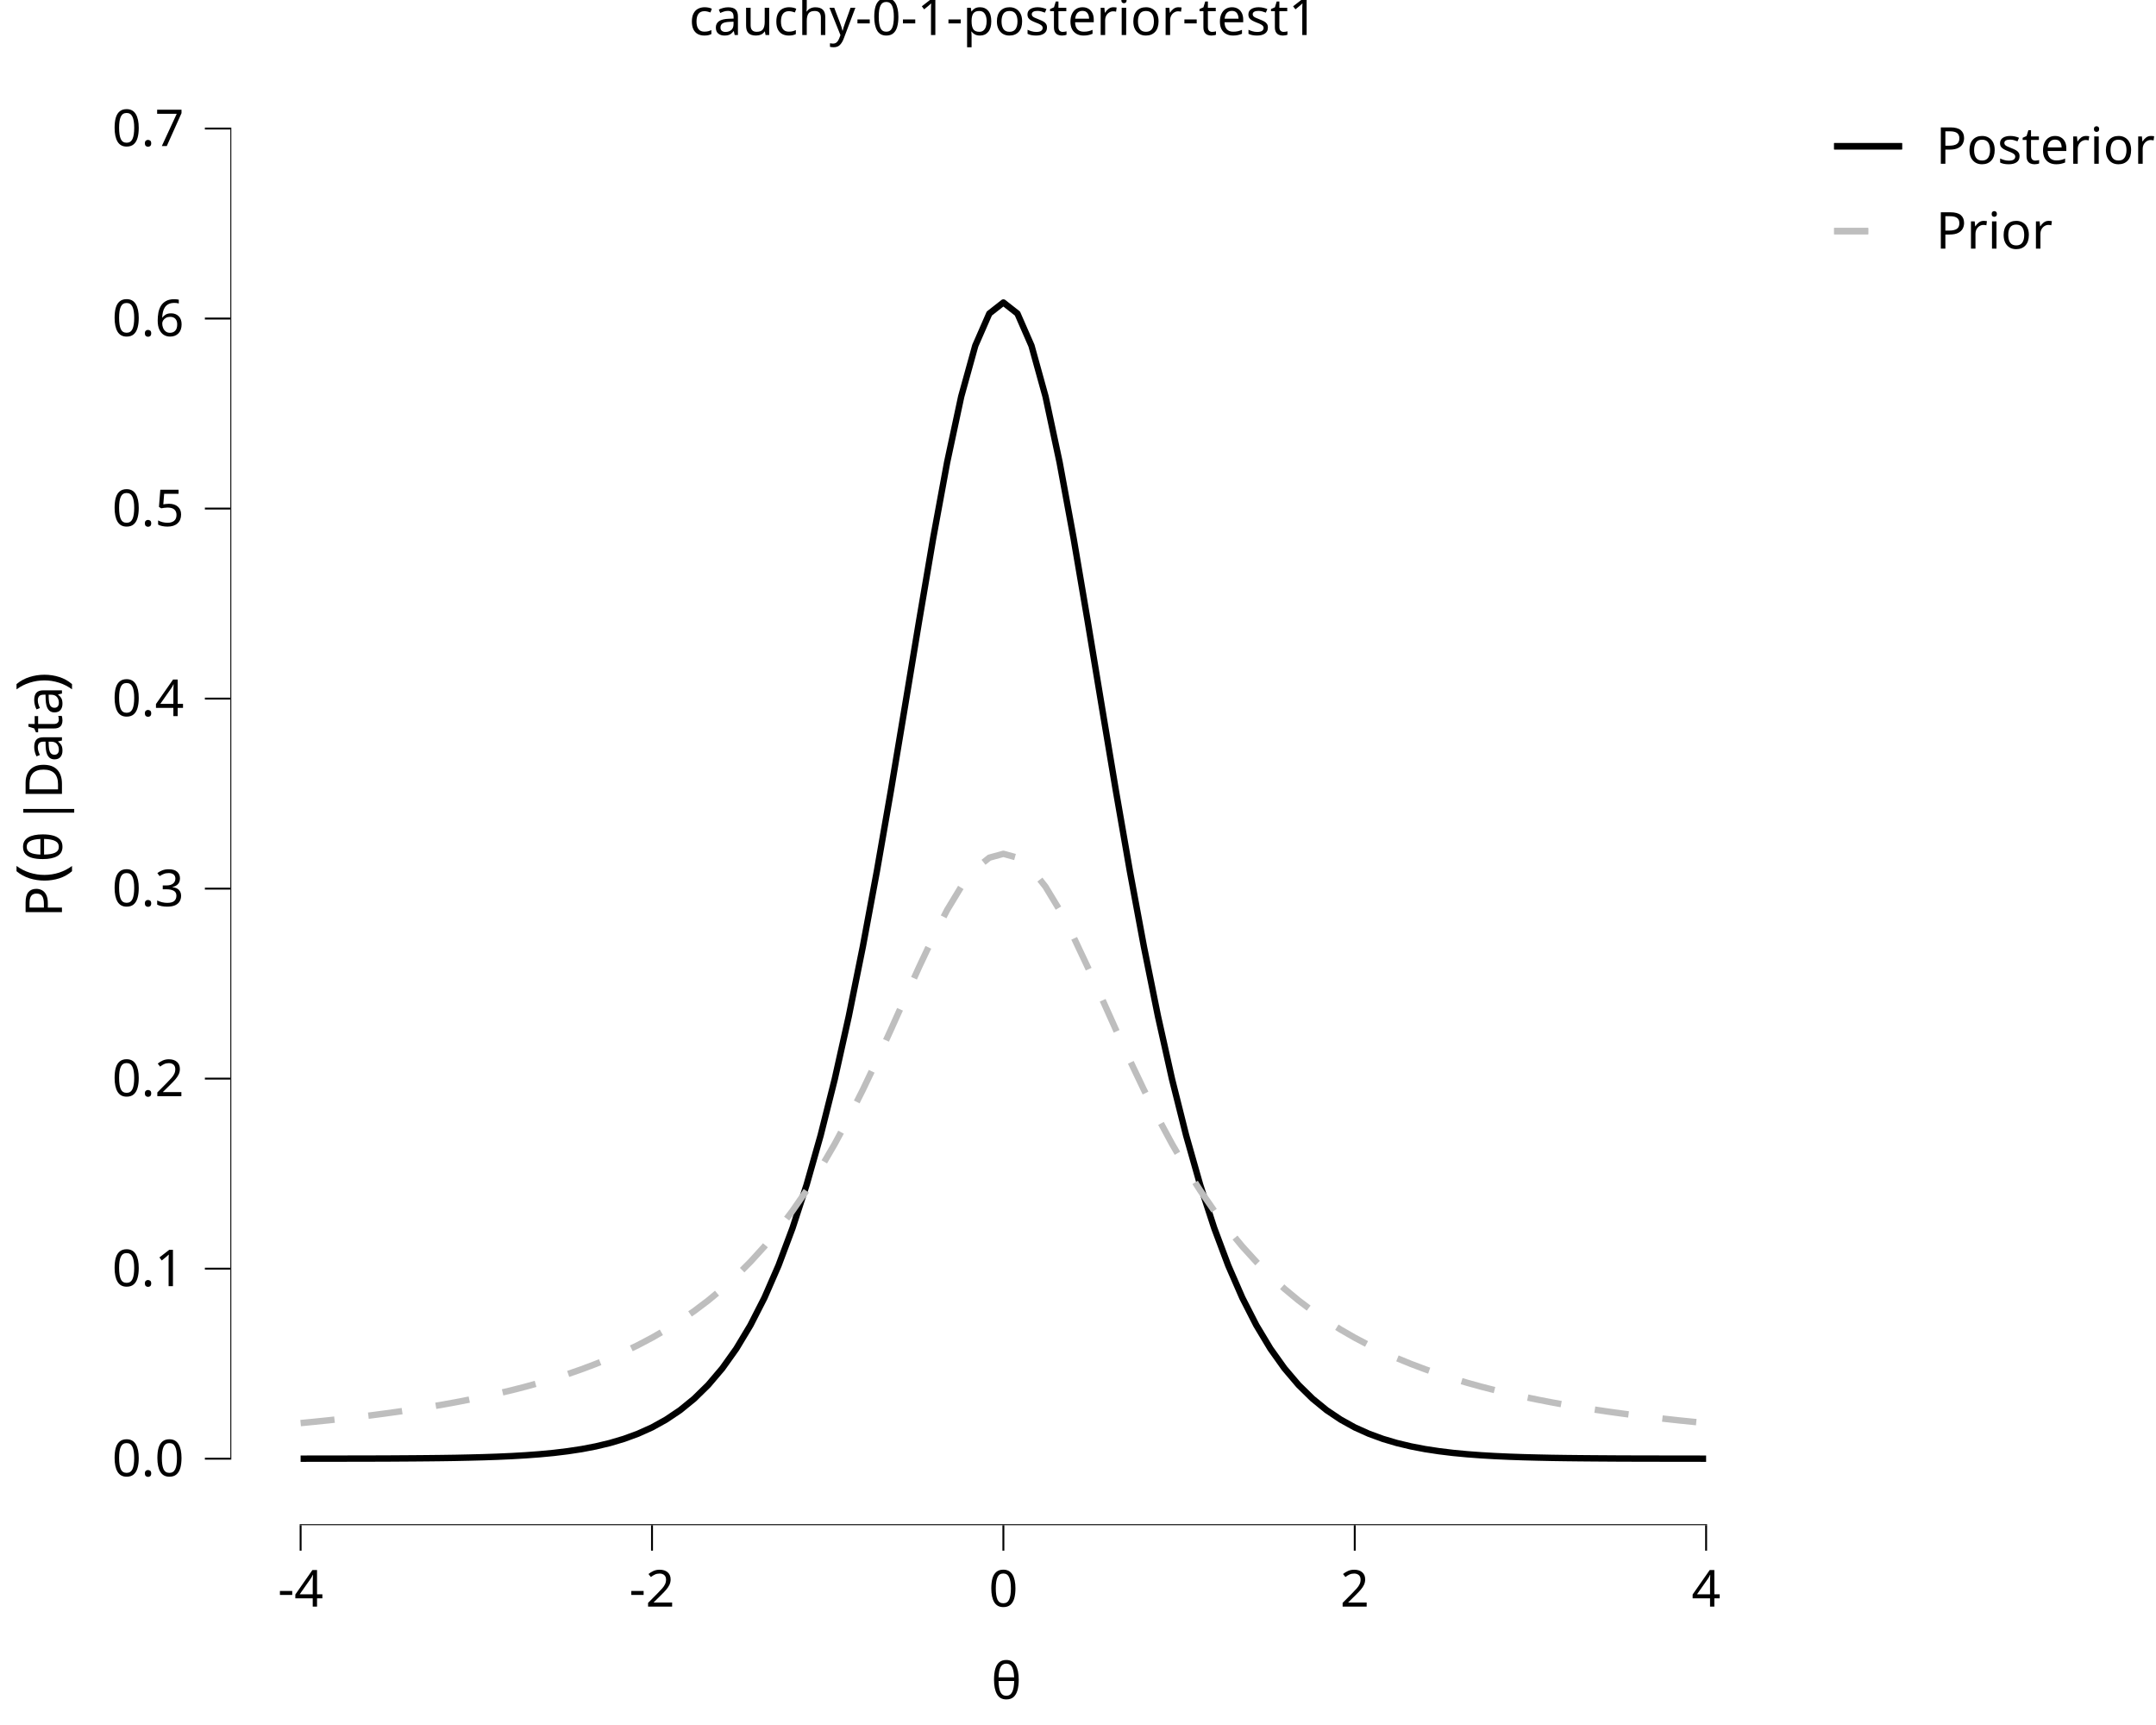
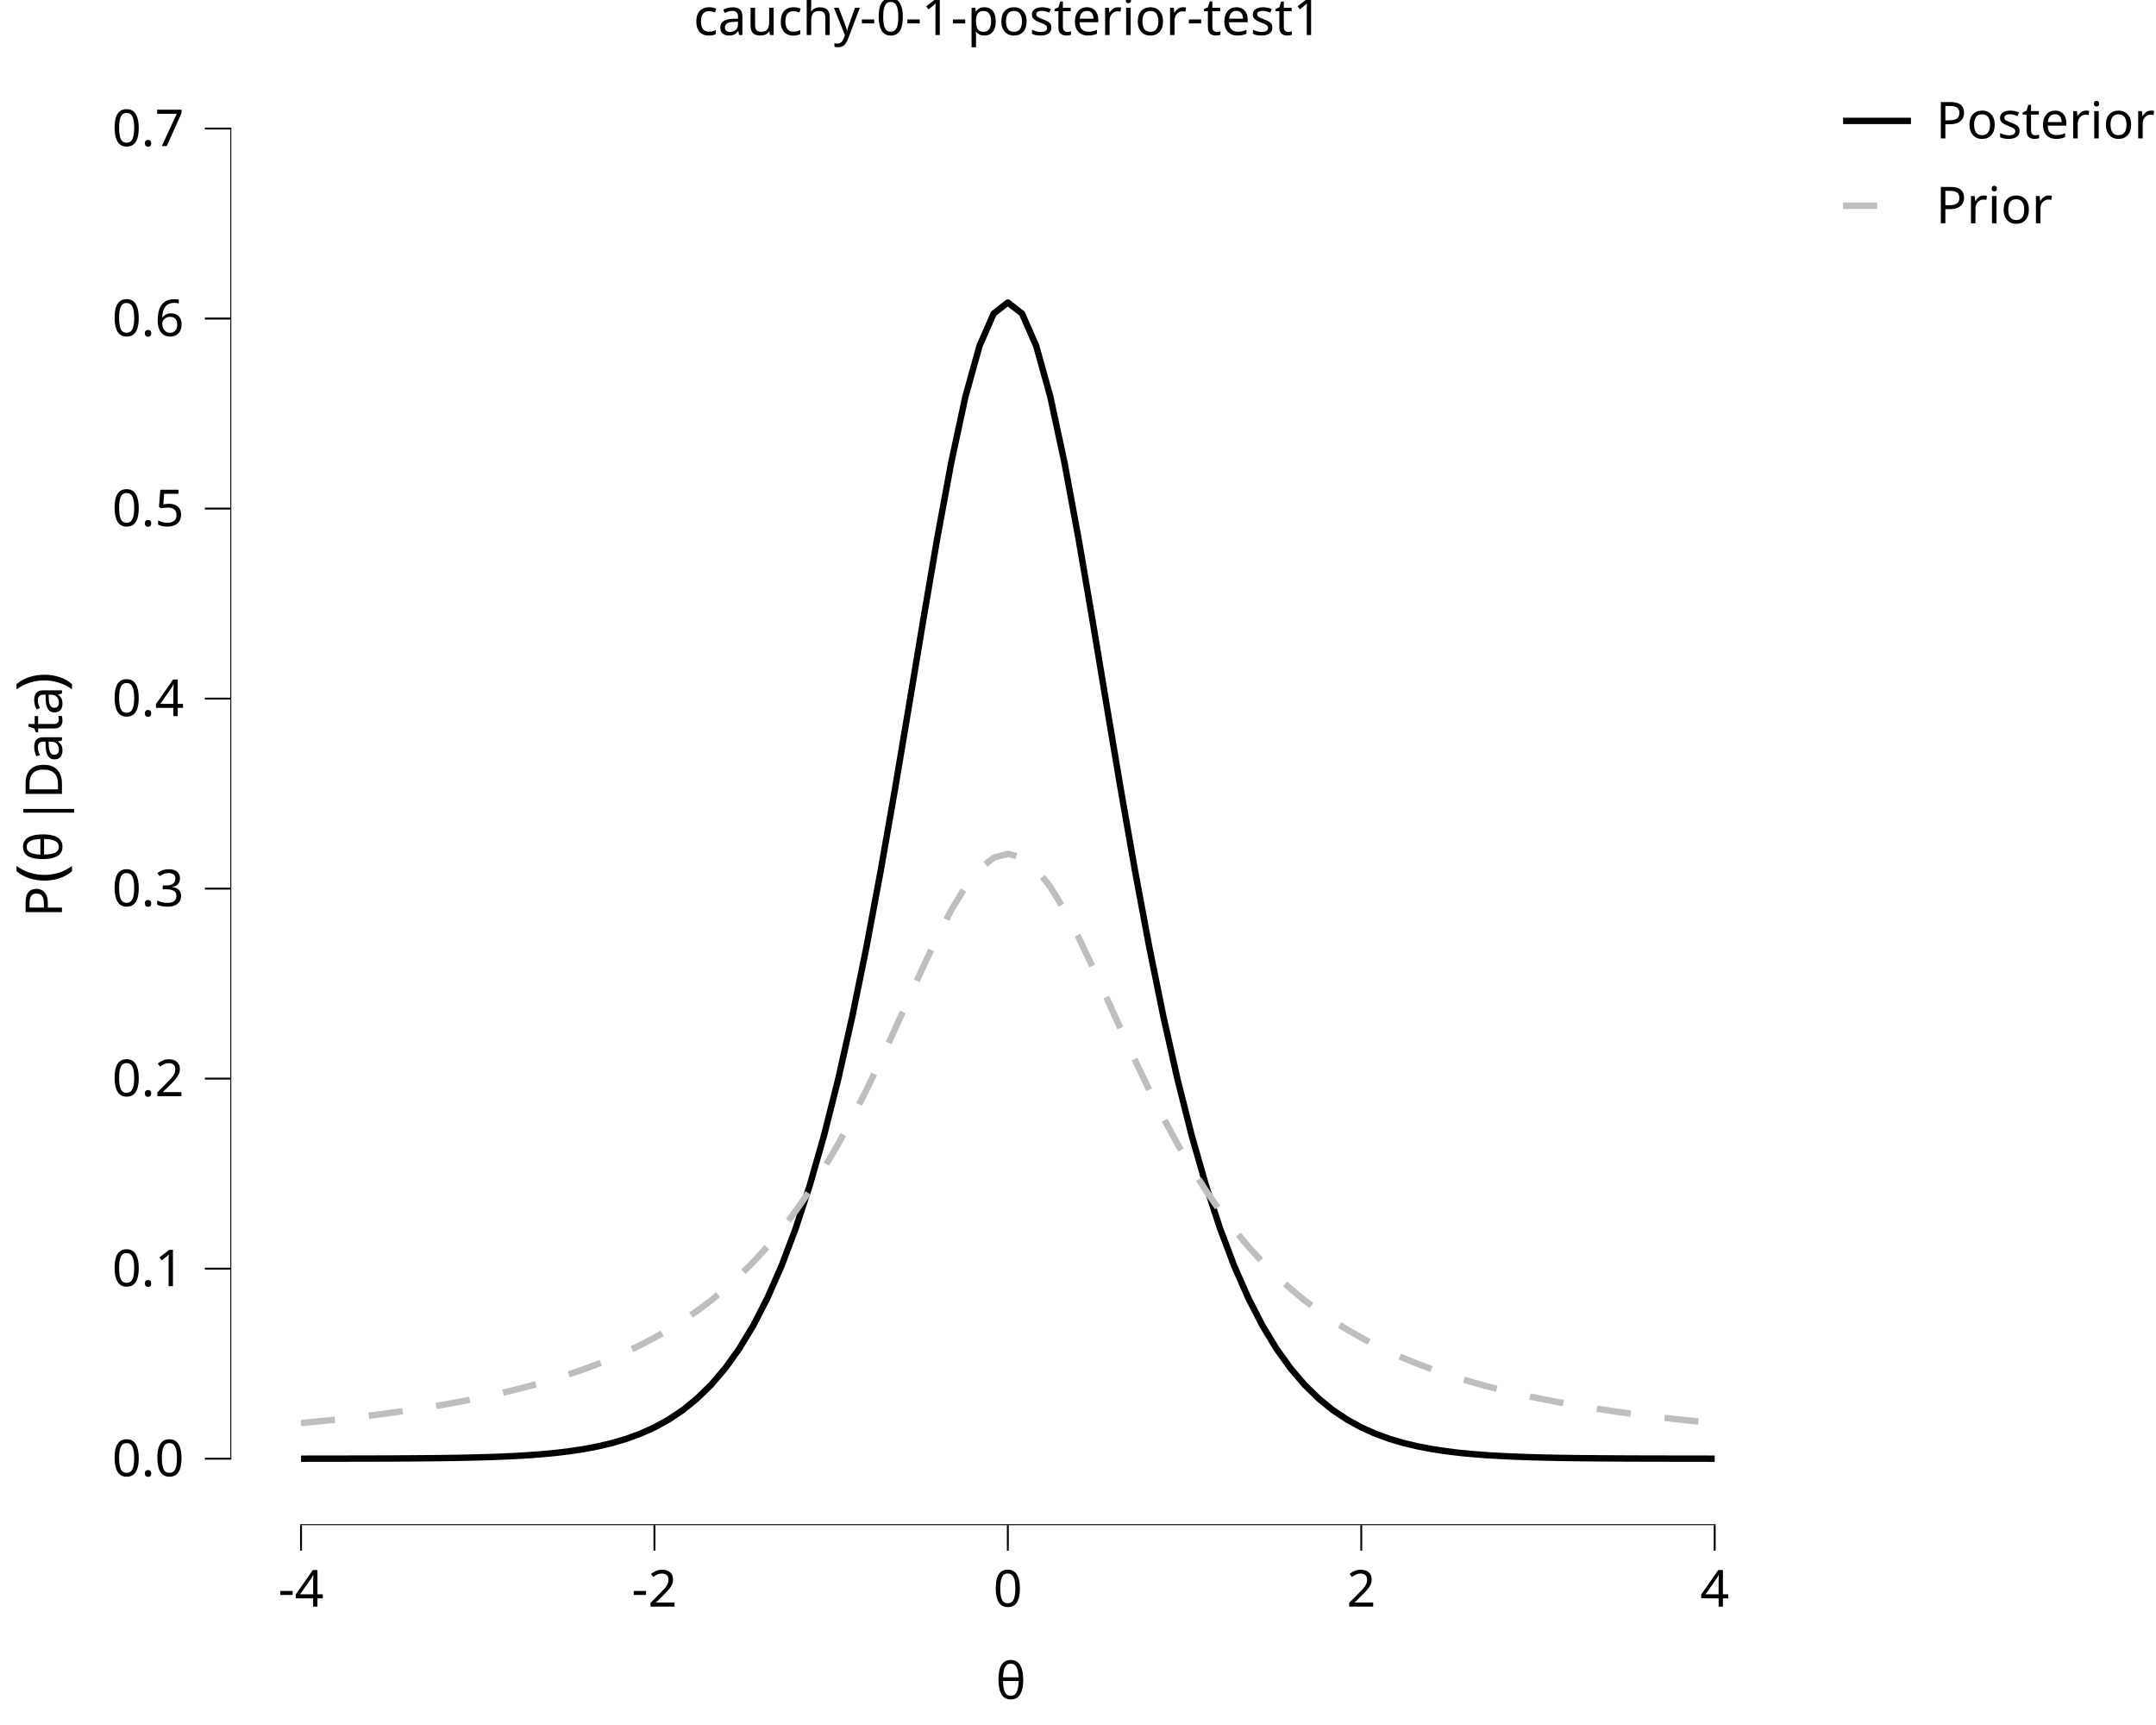
<svg xmlns="http://www.w3.org/2000/svg" class="svglite" data-engine-version="2.0" width="720.00pt" height="576.00pt" viewBox="0 0 720.00 576.00">
  <defs>
    <style type="text/css">
    .svglite line, .svglite polyline, .svglite polygon, .svglite path, .svglite rect, .svglite circle {
      fill: none;
      stroke: #000000;
      stroke-linecap: round;
      stroke-linejoin: round;
      stroke-miterlimit: 10.00;
    }
  </style>
  </defs>
  <rect width="100%" height="100%" style="stroke: none; fill: #FFFFFF;" />
  <defs>
    <clipPath id="cpMC4wMHw3MjAuMDB8MC4wMHw1NzYuMDA=">
      <rect x="0.00" y="0.00" width="720.00" height="576.00" />
    </clipPath>
  </defs>
  <g clip-path="url(#cpMC4wMHw3MjAuMDB8MC4wMHw1NzYuMDA=)">
    <rect x="0.00" y="0.00" width="720.00" height="576.00" style="stroke-width: 10.67; stroke: none;" />
  </g>
  <defs>
-     <clipPath id="cpNzYuOTN8NTkzLjIzfDIwLjcxfDUwOS4yOA==">
-       <rect x="76.93" y="20.71" width="516.31" height="488.57" />
+     <clipPath id="cpNzYuOTN8NTk2LjIyfDIwLjcxfDUwOS4yOA==">
+       <rect x="76.93" y="20.71" width="519.30" height="488.57" />
    </clipPath>
  </defs>
-   <g clip-path="url(#cpNzYuOTN8NTkzLjIzfDIwLjcxfDUwOS4yOA==)">
-     <rect x="76.93" y="20.71" width="516.31" height="488.57" style="stroke-width: 10.67; stroke: none;" />
-     <polyline points="100.39,487.07 105.09,487.06 109.78,487.06 114.48,487.05 119.17,487.04 123.86,487.03 128.56,487.02 133.25,486.99 137.94,486.96 142.64,486.92 147.33,486.87 152.03,486.80 156.72,486.70 161.41,486.58 166.11,486.42 170.80,486.21 175.49,485.94 180.19,485.59 184.88,485.15 189.57,484.58 194.27,483.87 198.96,482.97 203.66,481.85 208.35,480.46 213.04,478.74 217.74,476.63 222.43,474.03 227.12,470.88 231.82,467.05 236.51,462.45 241.21,456.92 245.90,450.34 250.59,442.54 255.29,433.34 259.98,422.58 264.67,410.06 269.37,395.61 274.06,379.08 278.76,360.35 283.45,339.35 288.14,316.14 292.84,290.87 297.53,263.91 302.22,235.83 306.92,207.45 311.61,179.85 316.30,154.35 321.00,132.40 325.69,115.44 330.39,104.69 335.08,101.01 339.77,104.69 344.47,115.44 349.16,132.40 353.85,154.35 358.55,179.85 363.24,207.45 367.94,235.83 372.63,263.91 377.32,290.87 382.02,316.14 386.71,339.35 391.40,360.35 396.10,379.08 400.79,395.61 405.49,410.06 410.18,422.58 414.87,433.34 419.57,442.54 424.26,450.34 428.95,456.92 433.65,462.45 438.34,467.05 443.03,470.88 447.73,474.03 452.42,476.63 457.12,478.74 461.81,480.46 466.50,481.85 471.20,482.97 475.89,483.87 480.58,484.58 485.28,485.15 489.97,485.59 494.67,485.94 499.36,486.21 504.05,486.42 508.75,486.58 513.44,486.70 518.13,486.80 522.83,486.87 527.52,486.92 532.22,486.96 536.91,486.99 541.60,487.02 546.30,487.03 550.99,487.04 555.68,487.05 560.38,487.06 565.07,487.06 569.76,487.07 " style="stroke-width: 2.13; stroke-linecap: butt;" />
-     <polyline points="100.39,475.19 105.09,474.73 109.78,474.25 114.48,473.73 119.17,473.19 123.86,472.61 128.56,471.99 133.25,471.34 137.94,470.64 142.64,469.90 147.33,469.11 152.03,468.26 156.72,467.35 161.41,466.38 166.11,465.34 170.80,464.23 175.49,463.03 180.19,461.73 184.88,460.34 189.57,458.83 194.27,457.20 198.96,455.43 203.66,453.51 208.35,451.43 213.04,449.16 217.74,446.68 222.43,443.98 227.12,441.02 231.82,437.78 236.51,434.24 241.21,430.34 245.90,426.06 250.59,421.36 255.29,416.20 259.98,410.52 264.67,404.30 269.37,397.48 274.06,390.05 278.76,381.97 283.45,373.25 288.14,363.92 292.84,354.06 297.53,343.79 302.22,333.32 306.92,322.92 311.61,312.96 316.30,303.86 321.00,296.10 325.69,290.14 330.39,286.39 335.08,285.10 339.77,286.39 344.47,290.14 349.16,296.10 353.85,303.86 358.55,312.96 363.24,322.92 367.94,333.32 372.63,343.79 377.32,354.06 382.02,363.92 386.71,373.25 391.40,381.97 396.10,390.05 400.79,397.48 405.49,404.30 410.18,410.52 414.87,416.20 419.57,421.36 424.26,426.06 428.95,430.34 433.65,434.24 438.34,437.78 443.03,441.02 447.73,443.98 452.42,446.68 457.12,449.16 461.81,451.43 466.50,453.51 471.20,455.43 475.89,457.20 480.58,458.83 485.28,460.34 489.97,461.73 494.67,463.03 499.36,464.23 504.05,465.34 508.75,466.38 513.44,467.35 518.13,468.26 522.83,469.11 527.52,469.90 532.22,470.64 536.91,471.34 541.60,471.99 546.30,472.61 550.99,473.19 555.68,473.73 560.38,474.25 565.07,474.73 569.76,475.19 " style="stroke-width: 2.13; stroke: #BEBEBE; stroke-dasharray: 11.38,11.38; stroke-linecap: butt;" />
-     <line x1="100.08" y1="509.28" x2="570.08" y2="509.28" style="stroke-width: 0.64; stroke-linecap: butt;" />
+   <g clip-path="url(#cpNzYuOTN8NTk2LjIyfDIwLjcxfDUwOS4yOA==)">
+     <rect x="76.93" y="20.71" width="519.30" height="488.57" style="stroke-width: 10.67; stroke: none;" />
+     <polyline points="100.53,487.07 105.25,487.06 109.97,487.06 114.69,487.05 119.41,487.04 124.13,487.03 128.86,487.02 133.58,486.99 138.30,486.96 143.02,486.92 147.74,486.87 152.46,486.80 157.18,486.70 161.90,486.58 166.62,486.42 171.34,486.21 176.06,485.94 180.79,485.59 185.51,485.15 190.23,484.58 194.95,483.87 199.67,482.97 204.39,481.85 209.11,480.46 213.83,478.74 218.55,476.63 223.27,474.03 227.99,470.88 232.71,467.05 237.44,462.45 242.16,456.92 246.88,450.34 251.60,442.54 256.32,433.34 261.04,422.58 265.76,410.06 270.48,395.61 275.20,379.08 279.92,360.35 284.64,339.35 289.37,316.14 294.09,290.87 298.81,263.91 303.53,235.83 308.25,207.45 312.97,179.85 317.69,154.35 322.41,132.40 327.13,115.44 331.85,104.69 336.57,101.01 341.30,104.69 346.02,115.44 350.74,132.40 355.46,154.35 360.18,179.85 364.90,207.45 369.62,235.83 374.34,263.91 379.06,290.87 383.78,316.14 388.50,339.35 393.22,360.35 397.95,379.08 402.67,395.61 407.39,410.06 412.11,422.58 416.83,433.34 421.55,442.54 426.27,450.34 430.99,456.92 435.71,462.45 440.43,467.05 445.15,470.88 449.88,474.03 454.60,476.63 459.32,478.74 464.04,480.46 468.76,481.85 473.48,482.97 478.20,483.87 482.92,484.58 487.64,485.15 492.36,485.59 497.08,485.94 501.80,486.21 506.53,486.42 511.25,486.58 515.97,486.70 520.69,486.80 525.41,486.87 530.13,486.92 534.85,486.96 539.57,486.99 544.29,487.02 549.01,487.03 553.73,487.04 558.46,487.05 563.18,487.06 567.90,487.06 572.62,487.07 " style="stroke-width: 2.13; stroke-linecap: butt;" />
+     <polyline points="100.53,475.19 105.25,474.73 109.97,474.25 114.69,473.73 119.41,473.19 124.13,472.61 128.86,471.99 133.58,471.34 138.30,470.64 143.02,469.90 147.74,469.11 152.46,468.26 157.18,467.35 161.90,466.38 166.62,465.34 171.34,464.23 176.06,463.03 180.79,461.73 185.51,460.34 190.23,458.83 194.95,457.20 199.67,455.43 204.39,453.51 209.11,451.43 213.83,449.16 218.55,446.68 223.27,443.98 227.99,441.02 232.71,437.78 237.44,434.24 242.16,430.34 246.88,426.06 251.60,421.36 256.32,416.20 261.04,410.52 265.76,404.30 270.48,397.48 275.20,390.05 279.92,381.97 284.64,373.25 289.37,363.92 294.09,354.06 298.81,343.79 303.53,333.32 308.25,322.92 312.97,312.96 317.69,303.86 322.41,296.10 327.13,290.14 331.85,286.39 336.57,285.10 341.30,286.39 346.02,290.14 350.74,296.10 355.46,303.86 360.18,312.96 364.90,322.92 369.62,333.32 374.34,343.79 379.06,354.06 383.78,363.92 388.50,373.25 393.22,381.97 397.95,390.05 402.67,397.48 407.39,404.30 412.11,410.52 416.83,416.20 421.55,421.36 426.27,426.06 430.99,430.34 435.71,434.24 440.43,437.78 445.15,441.02 449.88,443.98 454.60,446.68 459.32,449.16 464.04,451.43 468.76,453.51 473.48,455.43 478.20,457.20 482.92,458.83 487.64,460.34 492.36,461.73 497.08,463.03 501.80,464.23 506.53,465.34 511.25,466.38 515.97,467.35 520.69,468.26 525.41,469.11 530.13,469.90 534.85,470.64 539.57,471.34 544.29,471.99 549.01,472.61 553.73,473.19 558.46,473.73 563.18,474.25 567.90,474.73 572.62,475.19 " style="stroke-width: 2.13; stroke: #BEBEBE; stroke-dasharray: 11.38,11.38; stroke-linecap: butt;" />
+     <line x1="100.21" y1="509.28" x2="572.94" y2="509.28" style="stroke-width: 0.64; stroke-linecap: butt;" />
    <line x1="76.93" y1="487.39" x2="76.93" y2="42.60" style="stroke-width: 0.64; stroke-linecap: butt;" />
-     <rect x="76.93" y="20.71" width="516.31" height="488.57" style="stroke-width: 0.00; stroke: none;" />
+     <rect x="76.93" y="20.71" width="519.30" height="488.57" style="stroke-width: 0.00; stroke: none;" />
  </g>
  <g clip-path="url(#cpMC4wMHw3MjAuMDB8MC4wMHw1NzYuMDA=)">
    <polyline points="76.93,509.28 76.93,20.71 " style="stroke-width: 0.00; stroke: none; stroke-linecap: butt;" />
    <text x="61.45" y="492.92" text-anchor="end" style="font-size: 17.00px; font-family: sans;" textLength="23.63px" lengthAdjust="spacingAndGlyphs">0.0</text>
    <text x="61.45" y="429.47" text-anchor="end" style="font-size: 17.00px; font-family: sans;" textLength="23.63px" lengthAdjust="spacingAndGlyphs">0.1</text>
    <text x="61.45" y="366.02" text-anchor="end" style="font-size: 17.00px; font-family: sans;" textLength="23.63px" lengthAdjust="spacingAndGlyphs">0.2</text>
    <text x="61.45" y="302.57" text-anchor="end" style="font-size: 17.00px; font-family: sans;" textLength="23.63px" lengthAdjust="spacingAndGlyphs">0.3</text>
    <text x="61.45" y="239.12" text-anchor="end" style="font-size: 17.00px; font-family: sans;" textLength="23.63px" lengthAdjust="spacingAndGlyphs">0.4</text>
    <text x="61.45" y="175.67" text-anchor="end" style="font-size: 17.00px; font-family: sans;" textLength="23.63px" lengthAdjust="spacingAndGlyphs">0.5</text>
    <text x="61.45" y="112.22" text-anchor="end" style="font-size: 17.00px; font-family: sans;" textLength="23.63px" lengthAdjust="spacingAndGlyphs">0.6</text>
    <text x="61.45" y="48.77" text-anchor="end" style="font-size: 17.00px; font-family: sans;" textLength="23.63px" lengthAdjust="spacingAndGlyphs">0.7</text>
    <polyline points="68.42,487.07 76.93,487.07 " style="stroke-width: 0.64; stroke-linecap: butt;" />
    <polyline points="68.42,423.62 76.93,423.62 " style="stroke-width: 0.64; stroke-linecap: butt;" />
    <polyline points="68.42,360.17 76.93,360.17 " style="stroke-width: 0.64; stroke-linecap: butt;" />
    <polyline points="68.42,296.72 76.93,296.72 " style="stroke-width: 0.64; stroke-linecap: butt;" />
    <polyline points="68.42,233.27 76.93,233.27 " style="stroke-width: 0.64; stroke-linecap: butt;" />
    <polyline points="68.42,169.82 76.93,169.82 " style="stroke-width: 0.64; stroke-linecap: butt;" />
    <polyline points="68.42,106.37 76.93,106.37 " style="stroke-width: 0.64; stroke-linecap: butt;" />
    <polyline points="68.42,42.92 76.93,42.92 " style="stroke-width: 0.64; stroke-linecap: butt;" />
-     <polyline points="76.93,509.28 593.23,509.28 " style="stroke-width: 0.00; stroke: none; stroke-linecap: butt;" />
-     <polyline points="100.39,517.79 100.39,509.28 " style="stroke-width: 0.64; stroke-linecap: butt;" />
-     <polyline points="217.74,517.79 217.74,509.28 " style="stroke-width: 0.64; stroke-linecap: butt;" />
-     <polyline points="335.08,517.79 335.08,509.28 " style="stroke-width: 0.64; stroke-linecap: butt;" />
-     <polyline points="452.42,517.79 452.42,509.28 " style="stroke-width: 0.64; stroke-linecap: butt;" />
-     <polyline points="569.76,517.79 569.76,509.28 " style="stroke-width: 0.64; stroke-linecap: butt;" />
-     <text x="100.39" y="536.46" text-anchor="middle" style="font-size: 17.00px; font-family: sans;" textLength="15.12px" lengthAdjust="spacingAndGlyphs">-4</text>
-     <text x="217.74" y="536.46" text-anchor="middle" style="font-size: 17.00px; font-family: sans;" textLength="15.12px" lengthAdjust="spacingAndGlyphs">-2</text>
-     <text x="335.08" y="536.46" text-anchor="middle" style="font-size: 17.00px; font-family: sans;" textLength="9.46px" lengthAdjust="spacingAndGlyphs">0</text>
-     <text x="452.42" y="536.46" text-anchor="middle" style="font-size: 17.00px; font-family: sans;" textLength="9.46px" lengthAdjust="spacingAndGlyphs">2</text>
-     <text x="569.76" y="536.46" text-anchor="middle" style="font-size: 17.00px; font-family: sans;" textLength="9.46px" lengthAdjust="spacingAndGlyphs">4</text>
-     <text x="331.02" y="567.29" style="font-size: 17.00px; font-family: sans;" textLength="8.13px" lengthAdjust="spacingAndGlyphs">θ</text>
+     <polyline points="76.93,509.28 596.22,509.28 " style="stroke-width: 0.00; stroke: none; stroke-linecap: butt;" />
+     <polyline points="100.53,517.79 100.53,509.28 " style="stroke-width: 0.64; stroke-linecap: butt;" />
+     <polyline points="218.55,517.79 218.55,509.28 " style="stroke-width: 0.64; stroke-linecap: butt;" />
+     <polyline points="336.57,517.79 336.57,509.28 " style="stroke-width: 0.64; stroke-linecap: butt;" />
+     <polyline points="454.60,517.79 454.60,509.28 " style="stroke-width: 0.64; stroke-linecap: butt;" />
+     <polyline points="572.62,517.79 572.62,509.28 " style="stroke-width: 0.64; stroke-linecap: butt;" />
+     <text x="100.53" y="536.46" text-anchor="middle" style="font-size: 17.00px; font-family: sans;" textLength="15.12px" lengthAdjust="spacingAndGlyphs">-4</text>
+     <text x="218.55" y="536.46" text-anchor="middle" style="font-size: 17.00px; font-family: sans;" textLength="15.12px" lengthAdjust="spacingAndGlyphs">-2</text>
+     <text x="336.57" y="536.46" text-anchor="middle" style="font-size: 17.00px; font-family: sans;" textLength="9.46px" lengthAdjust="spacingAndGlyphs">0</text>
+     <text x="454.60" y="536.46" text-anchor="middle" style="font-size: 17.00px; font-family: sans;" textLength="9.46px" lengthAdjust="spacingAndGlyphs">2</text>
+     <text x="572.62" y="536.46" text-anchor="middle" style="font-size: 17.00px; font-family: sans;" textLength="9.46px" lengthAdjust="spacingAndGlyphs">4</text>
+     <text x="332.51" y="567.29" style="font-size: 17.00px; font-family: sans;" textLength="8.13px" lengthAdjust="spacingAndGlyphs">θ</text>
    <text transform="translate(20.69,306.22) rotate(-90)" style="font-size: 17.00px; font-family: sans;" textLength="11.34px" lengthAdjust="spacingAndGlyphs">P</text>
    <text transform="translate(20.69,294.88) rotate(-90)" style="font-size: 21.25px; font-family: sans;" textLength="7.08px" lengthAdjust="spacingAndGlyphs">(</text>
    <text transform="translate(20.69,287.80) rotate(-90)" style="font-size: 17.00px; font-family: sans;" textLength="8.13px" lengthAdjust="spacingAndGlyphs">θ</text>
    <text transform="translate(20.69,279.67) rotate(-90)" style="font-size: 17.00px; font-family: sans;" textLength="4.25px" lengthAdjust="spacingAndGlyphs"> </text>
    <text transform="translate(20.69,275.42) rotate(-90)" style="font-size: 17.00px; font-family: sans;" textLength="4.42px" lengthAdjust="spacingAndGlyphs">|</text>
    <text transform="translate(20.69,271.00) rotate(-90)" style="font-size: 17.00px; font-family: sans;" textLength="4.25px" lengthAdjust="spacingAndGlyphs"> </text>
    <text transform="translate(20.69,266.75) rotate(-90)" style="font-size: 17.00px; font-family: sans;" textLength="35.91px" lengthAdjust="spacingAndGlyphs">Data</text>
    <text transform="translate(20.69,230.83) rotate(-90)" style="font-size: 21.25px; font-family: sans;" textLength="7.06px" lengthAdjust="spacingAndGlyphs">)</text>
-     <rect x="604.19" y="20.71" width="115.81" height="76.12" style="stroke-width: 0.75; stroke: none;" />
-     <rect x="604.19" y="20.71" width="115.81" height="76.12" style="stroke-width: 10.67; stroke: none;" />
-     <rect x="609.67" y="34.66" width="28.35" height="28.35" style="stroke-width: 10.67; stroke: none;" />
-     <line x1="612.51" y1="48.83" x2="635.18" y2="48.83" style="stroke-width: 2.13; stroke-linecap: butt;" />
-     <line x1="612.51" y1="48.83" x2="635.18" y2="48.83" style="stroke-width: 2.13; stroke-linecap: butt;" />
-     <rect x="609.67" y="63.00" width="28.35" height="28.35" style="stroke-width: 10.67; stroke: none;" />
-     <line x1="612.51" y1="77.18" x2="635.18" y2="77.18" style="stroke-width: 2.13; stroke: #BEBEBE; stroke-dasharray: 11.38,11.38; stroke-linecap: butt;" />
-     <line x1="612.51" y1="77.18" x2="635.18" y2="77.18" style="stroke-width: 2.13; stroke: #BEBEBE; stroke-dasharray: 11.38,11.38; stroke-linecap: butt;" />
-     <text x="646.49" y="54.68" style="font-size: 17.00px; font-family: sans;" textLength="68.03px" lengthAdjust="spacingAndGlyphs">Posterior</text>
-     <text x="646.49" y="83.03" style="font-size: 17.00px; font-family: sans;" textLength="35.89px" lengthAdjust="spacingAndGlyphs">Prior</text>
-     <text x="335.08" y="11.70" text-anchor="middle" style="font-size: 17.00px; font-family: sans;" textLength="198.45px" lengthAdjust="spacingAndGlyphs">cauchy-0-1-posterior-test1</text>
+     <rect x="607.18" y="20.71" width="112.82" height="67.65" style="stroke-width: 0.75; stroke: none;" />
+     <rect x="607.18" y="20.71" width="112.82" height="67.65" style="stroke-width: 10.67; stroke: none;" />
+     <rect x="612.66" y="26.19" width="28.35" height="28.35" style="stroke-width: 10.67; stroke: none;" />
+     <line x1="615.50" y1="40.36" x2="638.17" y2="40.36" style="stroke-width: 2.13; stroke-linecap: butt;" />
+     <rect x="612.66" y="54.53" width="28.35" height="28.35" style="stroke-width: 10.67; stroke: none;" />
+     <line x1="615.50" y1="68.71" x2="638.17" y2="68.71" style="stroke-width: 2.13; stroke: #BEBEBE; stroke-dasharray: 11.38,11.38; stroke-linecap: butt;" />
+     <text x="646.49" y="46.21" style="font-size: 17.00px; font-family: sans;" textLength="68.03px" lengthAdjust="spacingAndGlyphs">Posterior</text>
+     <text x="646.49" y="74.56" style="font-size: 17.00px; font-family: sans;" textLength="35.89px" lengthAdjust="spacingAndGlyphs">Prior</text>
+     <text x="336.57" y="11.70" text-anchor="middle" style="font-size: 17.00px; font-family: sans;" textLength="198.45px" lengthAdjust="spacingAndGlyphs">cauchy-0-1-posterior-test1</text>
  </g>
</svg>
